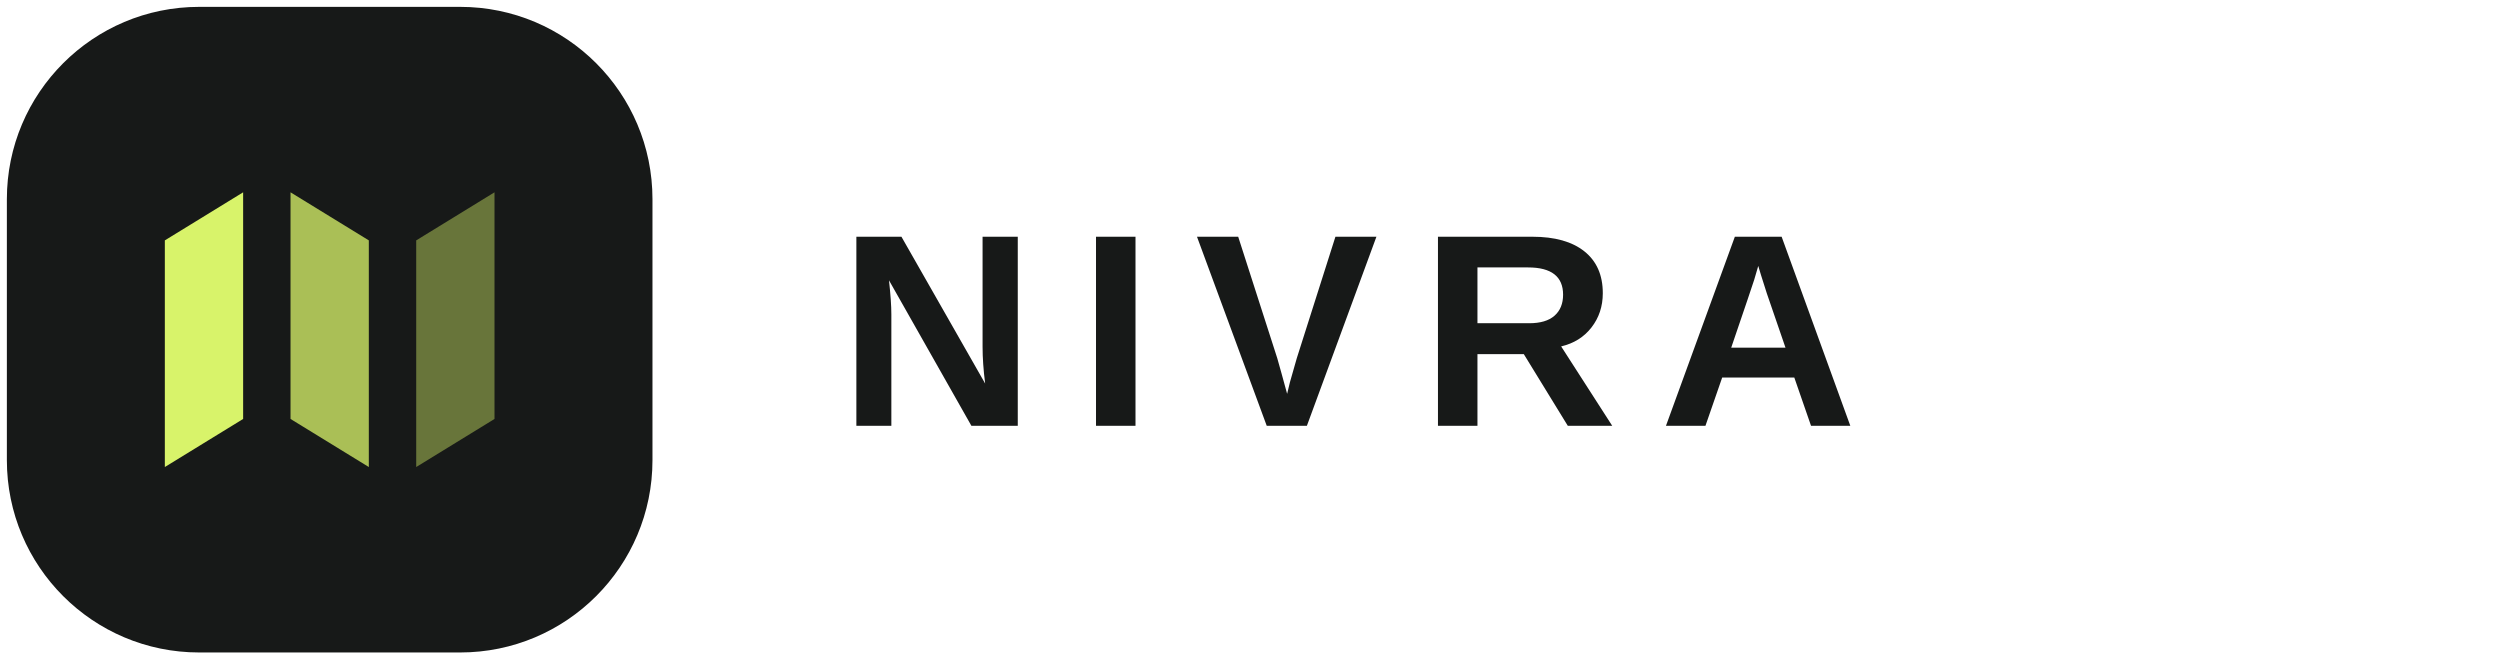
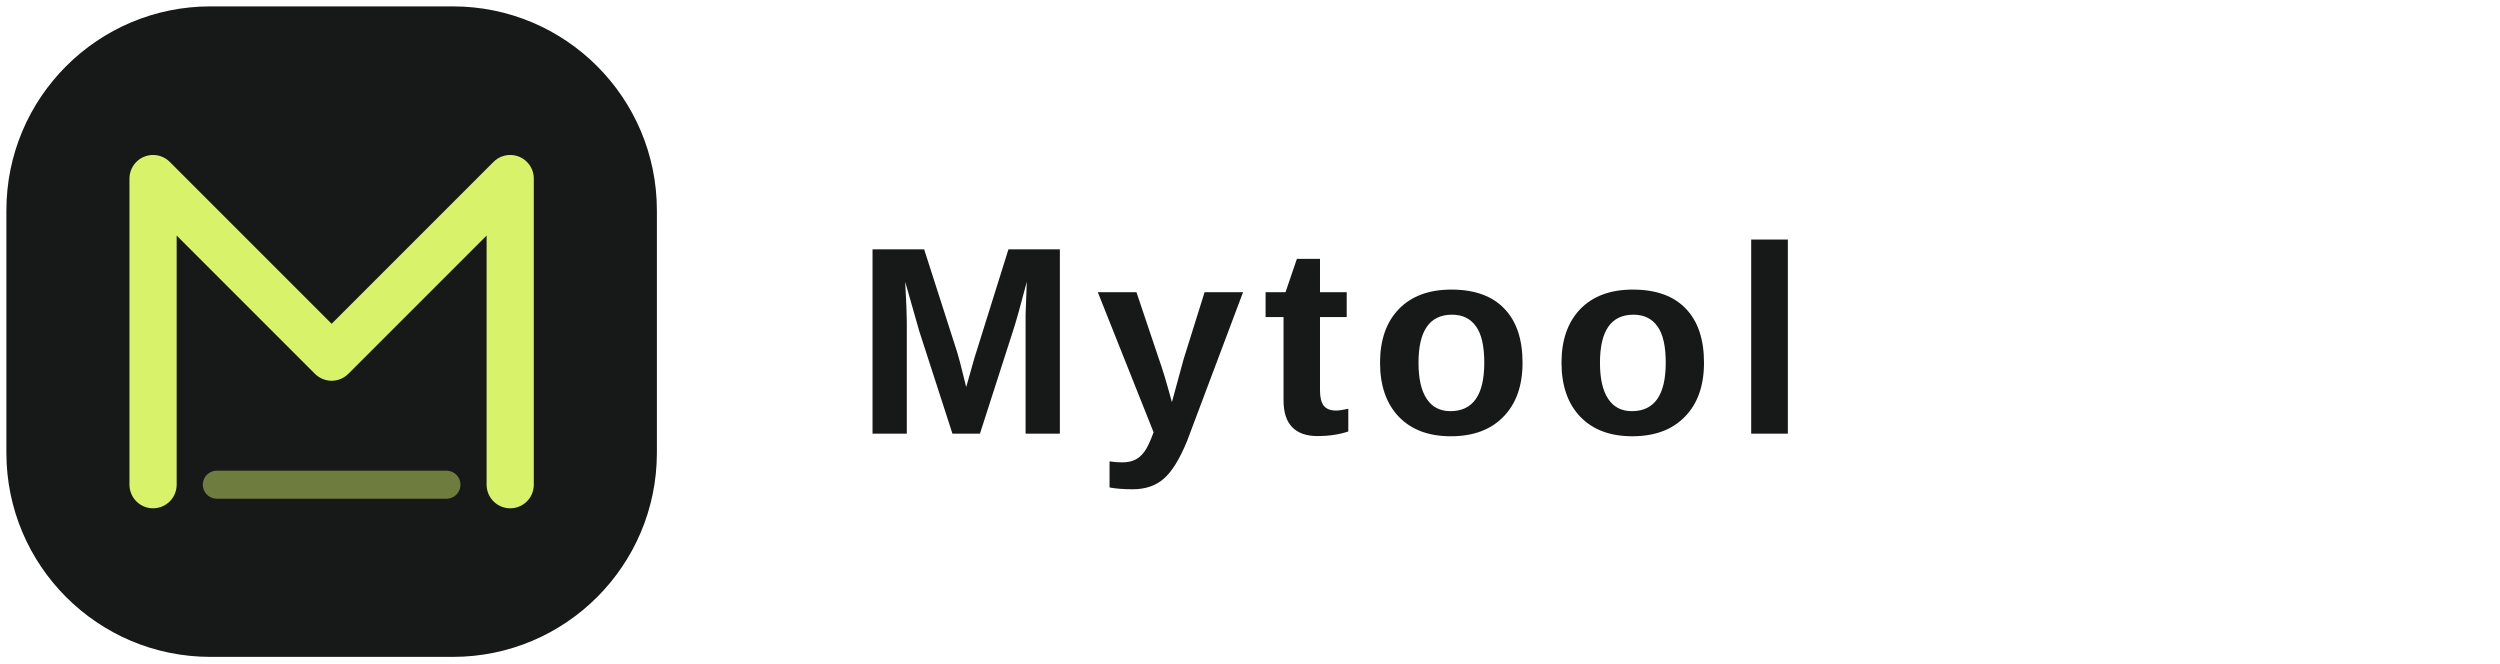
- <svg xmlns="http://www.w3.org/2000/svg" width="182" height="48" viewBox="0 0 182 48" fill="none">
-   <rect x=".5" y=".5" width="47" height="47" rx="14" fill="#171918" />
-   <path d="M12 34V17.5L17.7 14V30.5L12 34Z" fill="#D8F36A" />
-   <path d="M21.15 30.5V14L26.85 17.5V34L21.15 30.5Z" fill="#D8F36A" fill-opacity=".76" />
-   <path d="M30.3 34V17.5L36 14V30.5L30.3 34Z" fill="#D8F36A" fill-opacity=".42" />
-   <text x="61" y="31" fill="#171918" font-family="Manrope, Arial, sans-serif" font-size="20" font-weight="800" letter-spacing="3">NIVRA</text>
+ <svg xmlns="http://www.w3.org/2000/svg" width="196" height="52" viewBox="0 0 196 52" fill="none">
+   <rect x=".5" y=".5" width="51" height="51" rx="16" fill="#171918" />
+   <path d="M12 38V14l14 14 14-14v24" stroke="#D8F36A" stroke-width="3.7" stroke-linecap="round" stroke-linejoin="round" />
+   <path d="M17 38h18" stroke="#D8F36A" stroke-width="2.2" stroke-linecap="round" opacity=".45" />
+   <text x="67" y="34" fill="#171918" font-family="Manrope, Arial, sans-serif" font-size="21" font-weight="800" letter-spacing="1.4">Mytool</text>
</svg>
